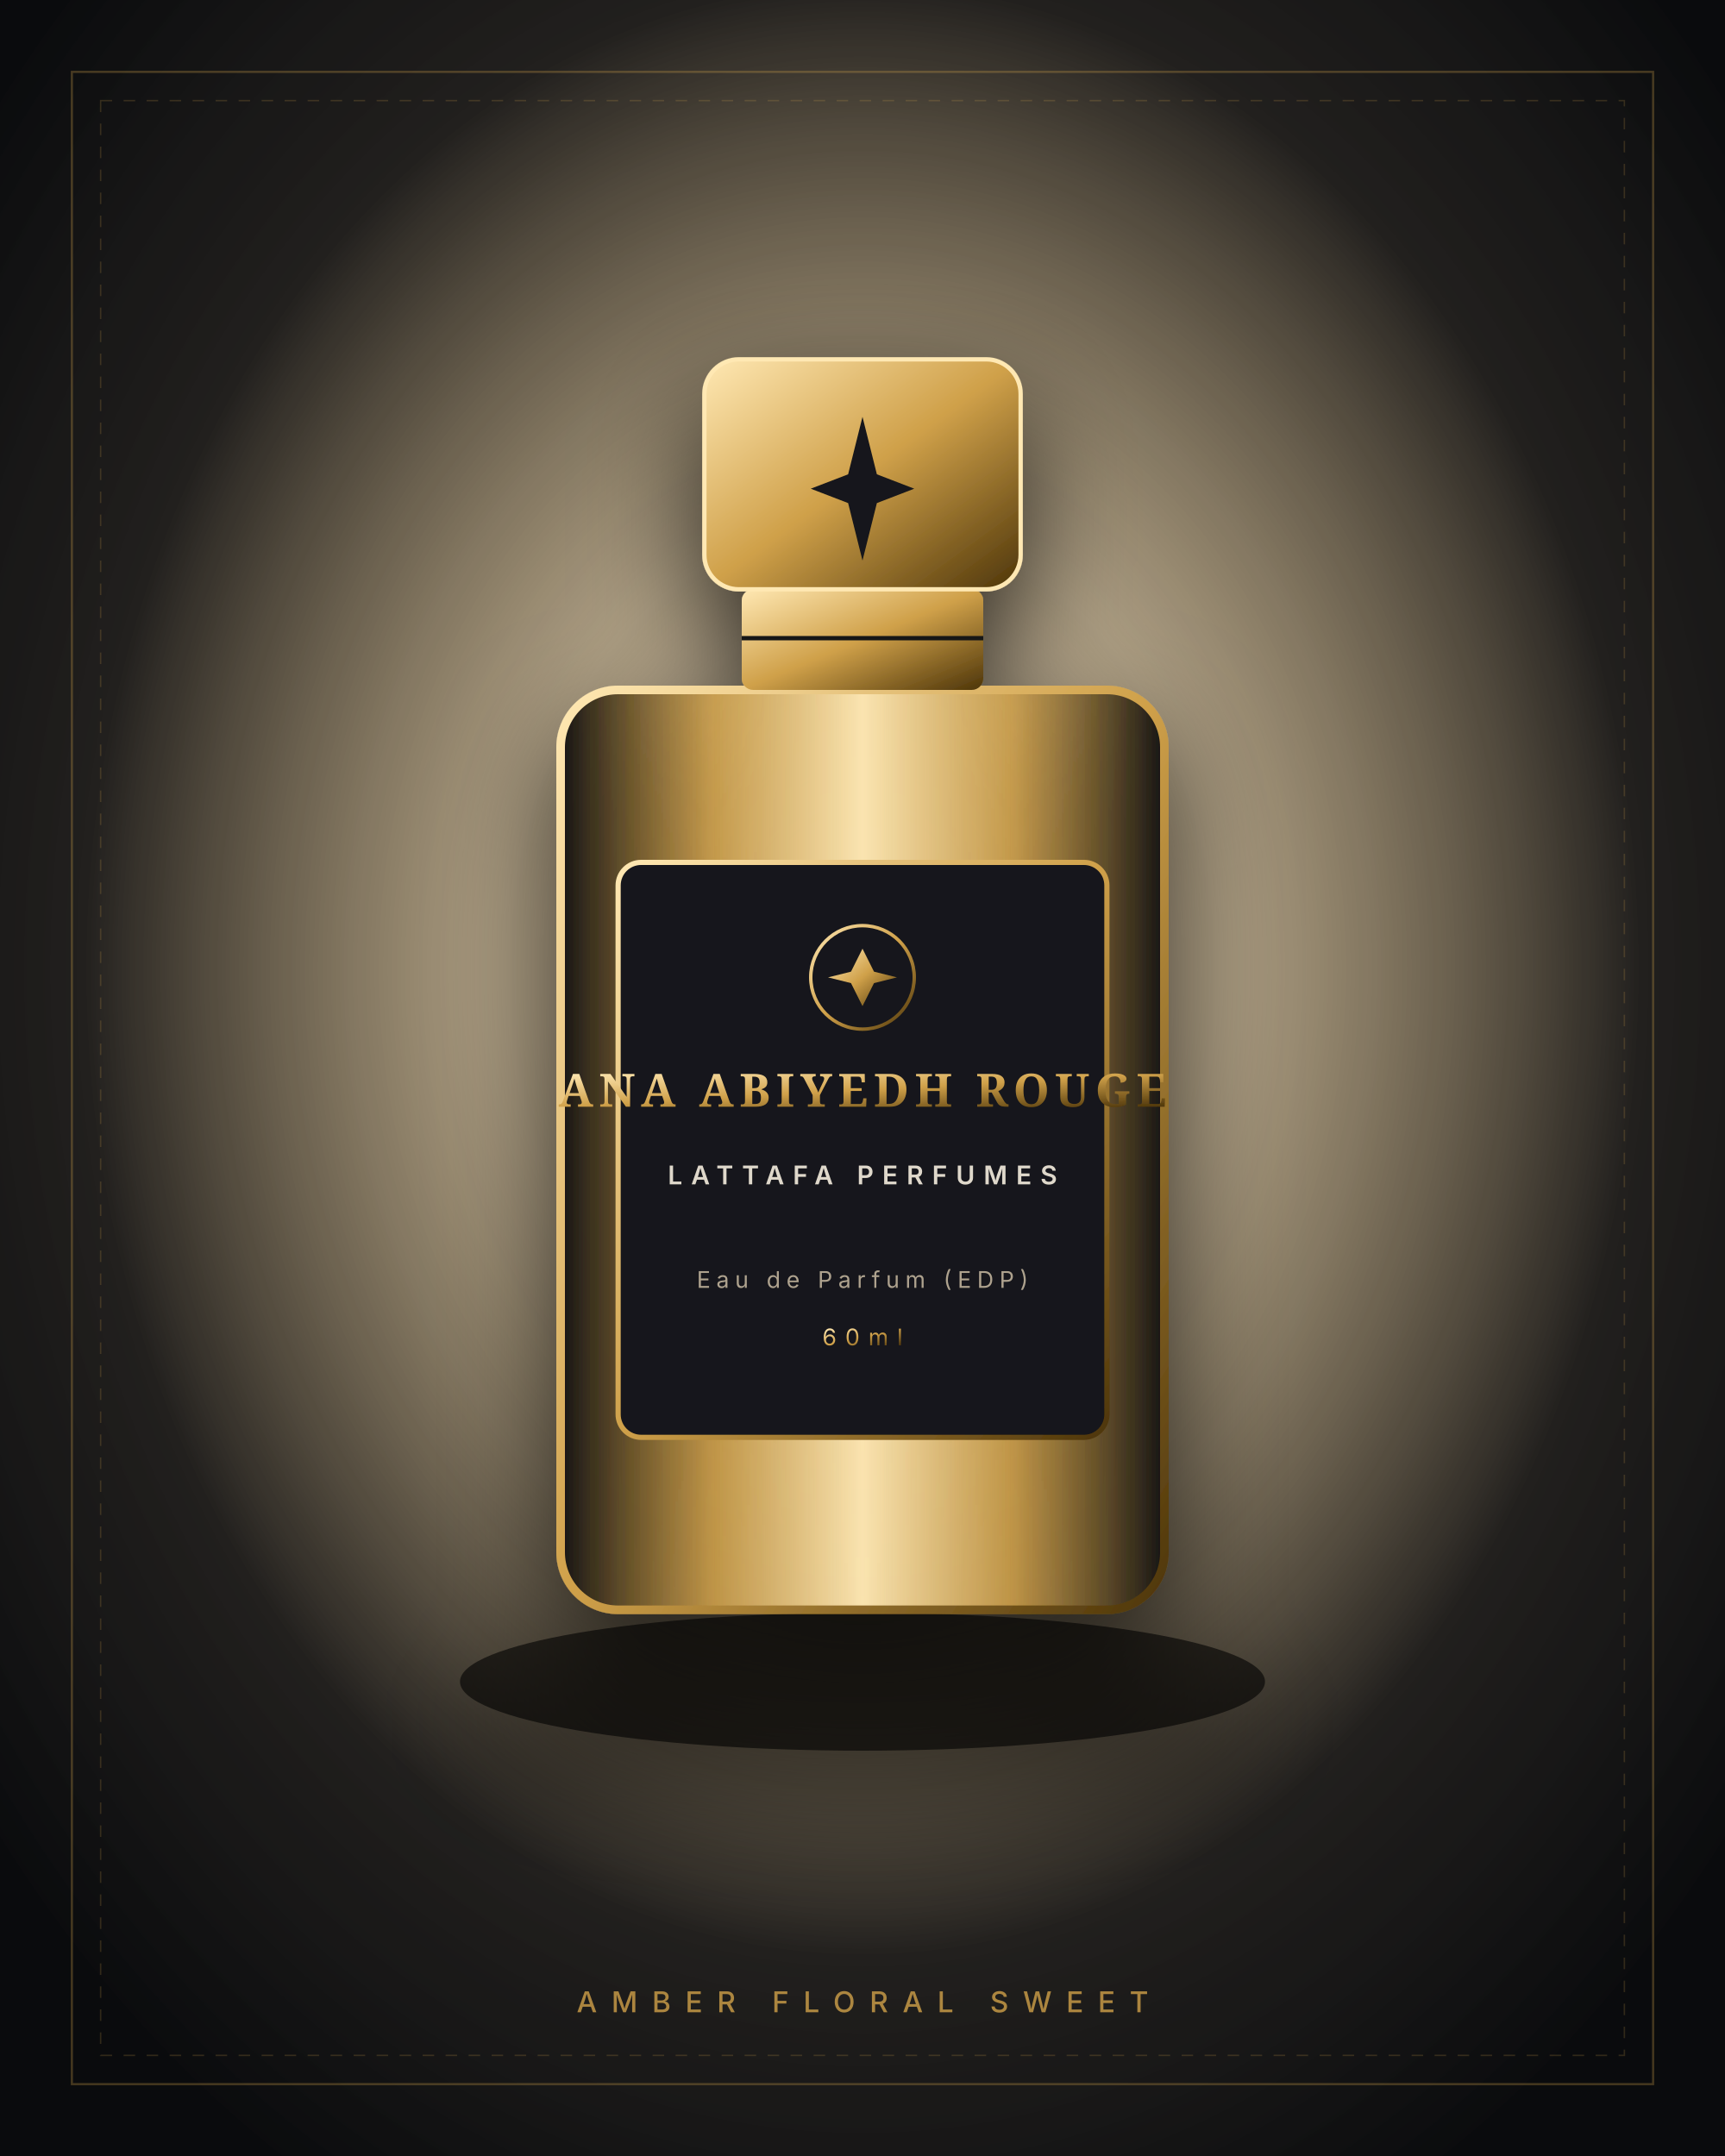
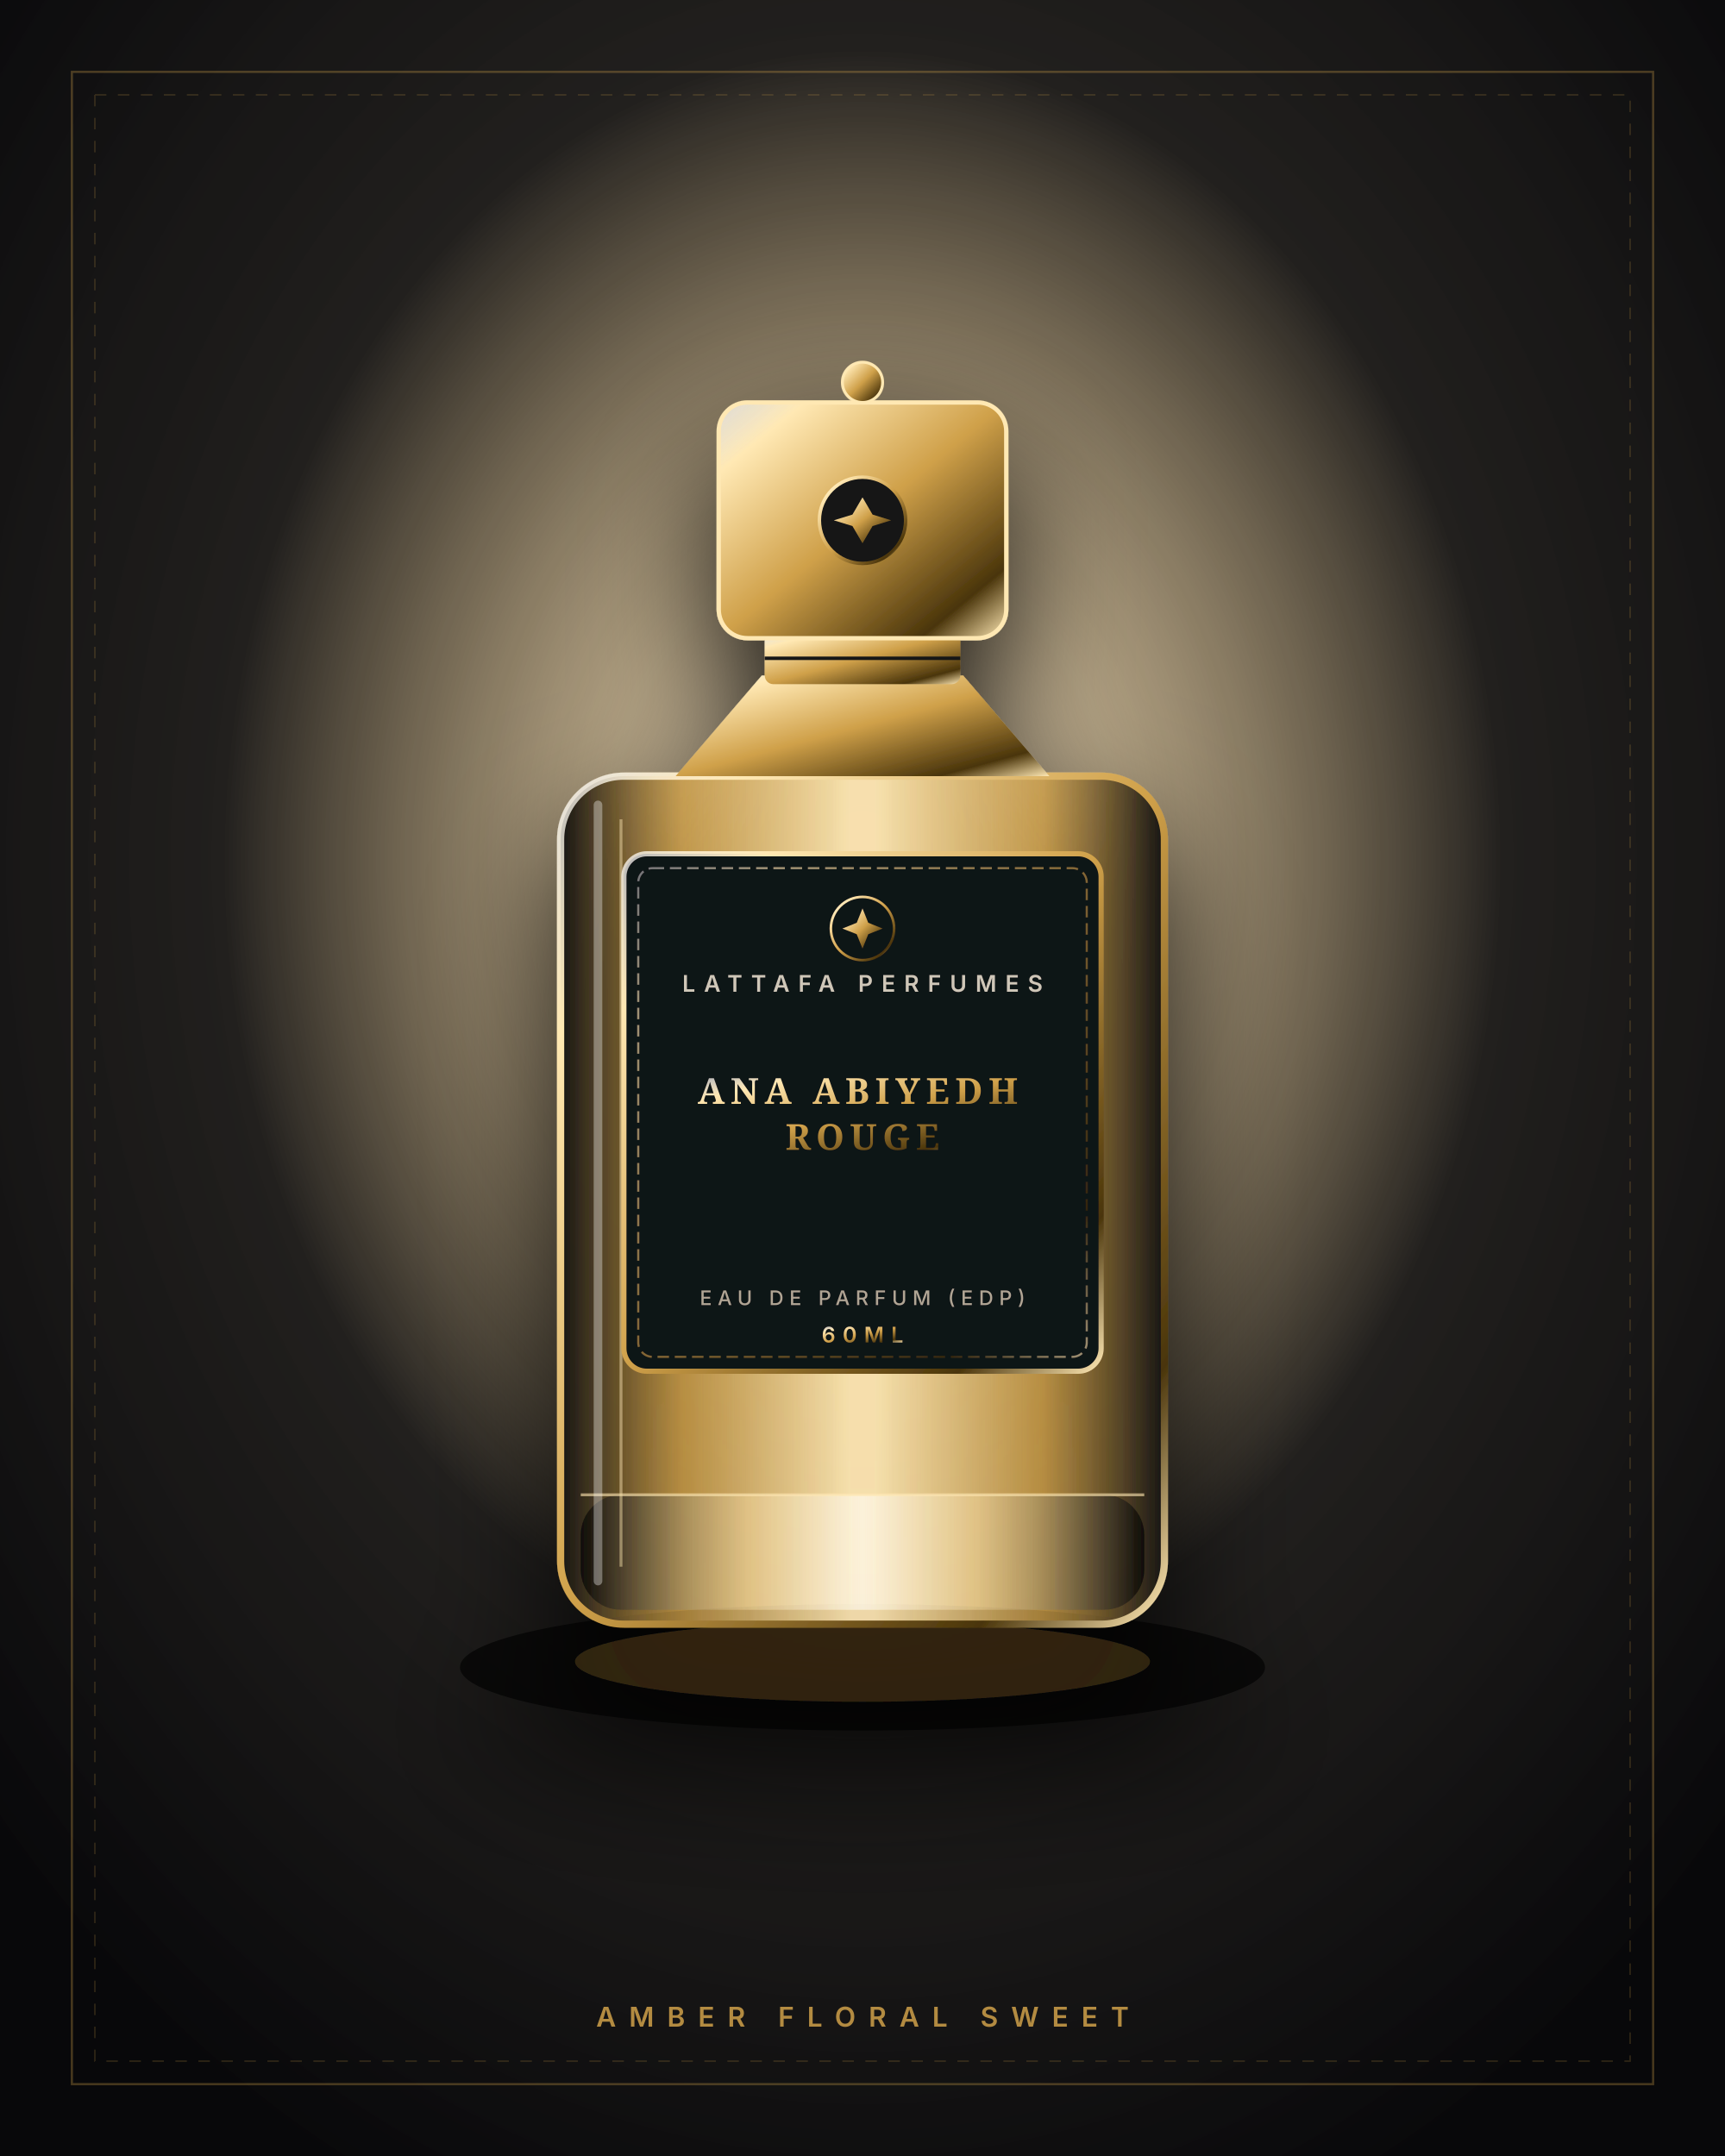
<svg xmlns="http://www.w3.org/2000/svg" viewBox="0 0 600 750" width="600" height="750">
  <defs>
-     <radialGradient id="ambG" cx="50%" cy="45%" r="65%">
-       <stop offset="0%" stop-color="#cfa049" stop-opacity="0.25" />
-       <stop offset="70%" stop-color="#171513" stop-opacity="0.95" />
-       <stop offset="100%" stop-color="#0a0b0d" />
+     <radialGradient id="ambG" cx="50%" cy="40%" r="68%">
+       <stop offset="0%" stop-color="#cfa049" stop-opacity="0.32" />
+       <stop offset="55%" stop-color="#171513" stop-opacity="0.95" />
+       <stop offset="100%" stop-color="#08080a" />
    </radialGradient>
    <linearGradient id="metalG" x1="0%" y1="0%" x2="100%" y2="100%">
-       <stop offset="0%" stop-color="#ffe8b3" />
+       <stop offset="0%" stop-color="#ffffff" stop-opacity="0.7" />
+       <stop offset="15%" stop-color="#ffe8b3" />
      <stop offset="50%" stop-color="#cfa049" />
-       <stop offset="100%" stop-color="#4d3509" />
+       <stop offset="85%" stop-color="#4a350b" />
+       <stop offset="100%" stop-color="#ffe8b3" />
    </linearGradient>
    <linearGradient id="bodyG" x1="0%" y1="0%" x2="100%" y2="0%">
      <stop offset="0%" stop-color="#171513" />
-       <stop offset="25%" stop-color="#cfa049" stop-opacity="0.8" />
-       <stop offset="50%" stop-color="#ffe8b3" stop-opacity="0.95" />
-       <stop offset="75%" stop-color="#cfa049" stop-opacity="0.8" />
+       <stop offset="20%" stop-color="#cfa049" stop-opacity="0.75" />
+       <stop offset="48%" stop-color="#ffe8b3" stop-opacity="0.92" />
+       <stop offset="52%" stop-color="#ffe8b3" stop-opacity="0.92" />
+       <stop offset="80%" stop-color="#cfa049" stop-opacity="0.75" />
      <stop offset="100%" stop-color="#171513" />
    </linearGradient>
-     <filter id="dropShadow" x="-20%" y="-20%" width="140%" height="140%">
-       <feDropShadow dx="0" dy="16" stdDeviation="20" flood-color="#000000" flood-opacity="0.75" />
+     <linearGradient id="baseG" x1="0%" y1="0%" x2="100%" y2="0%">
+       <stop offset="0%" stop-color="#000000" stop-opacity="0.8" />
+       <stop offset="30%" stop-color="#ffe8b3" stop-opacity="0.4" />
+       <stop offset="50%" stop-color="#ffffff" stop-opacity="0.6" />
+       <stop offset="70%" stop-color="#ffe8b3" stop-opacity="0.4" />
+       <stop offset="100%" stop-color="#000000" stop-opacity="0.8" />
+     </linearGradient>
+     <filter id="flaconShadow" x="-30%" y="-20%" width="160%" height="150%">
+       <feDropShadow dx="0" dy="20" stdDeviation="22" flood-color="#000000" flood-opacity="0.85" />
    </filter>
  </defs>
  <rect width="600" height="750" fill="url(#ambG)" />
-   <rect x="25" y="25" width="550" height="700" fill="none" stroke="#cfa049" stroke-width="0.75" opacity="0.3" />
-   <rect x="35" y="35" width="530" height="680" fill="none" stroke="#cfa049" stroke-width="0.5" stroke-dasharray="4,4" opacity="0.2" />
-   <g transform="translate(300, 360)" filter="url(#dropShadow)">
-     <ellipse cx="0" cy="225" rx="140" ry="24" fill="#000000" opacity="0.6" />
-     <rect x="-105" y="-120" width="210" height="320" rx="20" fill="url(#bodyG)" stroke="url(#metalG)" stroke-width="3" />
-     <rect x="-85" y="-60" width="170" height="200" rx="8" fill="#14151a" stroke="url(#metalG)" stroke-width="1.8" />
-     <circle cx="0" cy="-20" r="18" fill="none" stroke="url(#metalG)" stroke-width="1.2" />
-     <polygon points="0,-30 4,-22 12,-20 4,-18 0,-10 -4,-18 -12,-20 -4,-22" fill="url(#metalG)" />
-     <text x="0" y="25" font-family="'Cinzel', 'Playfair Display', serif" font-size="16" font-weight="700" letter-spacing="2" fill="url(#metalG)" text-anchor="middle">ANA ABIYEDH ROUGE</text>
-     <text x="0" y="52" font-family="'Inter', sans-serif" font-size="9" font-weight="600" letter-spacing="3" fill="#dfd8cb" text-anchor="middle">LATTAFA PERFUMES</text>
-     <line x1="-50" y1="68" x2="50" y2="68" stroke="url(#metalG)" stroke-width="0.8" opacity="0.6" />
-     <text x="0" y="88" font-family="'Inter', sans-serif" font-size="8" letter-spacing="2" fill="#aea28e" text-anchor="middle">Eau de Parfum (EDP)</text>
-     <text x="0" y="108" font-family="'Inter', sans-serif" font-size="8" letter-spacing="3" fill="url(#metalG)" text-anchor="middle">60ml</text>
-     <rect x="-42" y="-155" width="84" height="35" rx="4" fill="url(#metalG)" />
-     <line x1="-42" y1="-138" x2="42" y2="-138" stroke="#121316" stroke-width="1.5" />
-     <rect x="-55" y="-235" width="110" height="80" rx="12" fill="url(#metalG)" stroke="#ffe8b3" stroke-width="1.5" />
-     <polygon points="0,-215 5,-195 18,-190 5,-185 0,-165 -5,-185 -18,-190 -5,-195" fill="#15161a" />
+   <rect x="25" y="25" width="550" height="700" fill="none" stroke="#cfa049" stroke-width="0.75" opacity="0.32" />
+   <rect x="33" y="33" width="534" height="684" fill="none" stroke="#cfa049" stroke-width="0.5" stroke-dasharray="4,4" opacity="0.2" />
+   <g transform="translate(300, 365)" filter="url(#flaconShadow)">
+     <ellipse cx="0" cy="215" rx="140" ry="22" fill="#000000" opacity="0.65" />
+     <ellipse cx="0" cy="213" rx="100" ry="14" fill="#cfa049" opacity="0.2" />
+     <rect x="-105" y="-95" width="210" height="295" rx="22" fill="url(#bodyG)" stroke="url(#metalG)" stroke-width="2.5" />
+     <rect x="-98" y="155" width="196" height="40" rx="14" fill="url(#baseG)" opacity="0.9" />
+     <line x1="-98" y1="155" x2="98" y2="155" stroke="#ffe8b3" stroke-width="1" opacity="0.6" />
+     <line x1="-92" y1="-85" x2="-92" y2="185" stroke="#ffffff" stroke-width="3" stroke-linecap="round" opacity="0.35" />
+     <line x1="-84" y1="-80" x2="-84" y2="180" stroke="#ffe8b3" stroke-width="1" opacity="0.45" />
+     <rect x="-83.0" y="-68.0" width="166" height="180" rx="8" fill="#111216" stroke="url(#metalG)" stroke-width="1.8" />
+     <rect x="-78.0" y="-63.0" width="156" height="170" rx="5" fill="none" stroke="url(#metalG)" stroke-width="0.75" stroke-dasharray="4,2" opacity="0.6" />
+     <g transform="translate(0, -42.0)">
+       <circle cx="0" cy="0" r="11" fill="none" stroke="url(#metalG)" stroke-width="0.9" />
+       <polygon points="0,-7 2,-2 7,0 2,2 0,7 -2,2 -7,0 -2,-2" fill="url(#metalG)" />
+     </g>
+     <text x="0" y="-20.0" font-family="'Inter', -apple-system, sans-serif" font-size="8" font-weight="600" letter-spacing="3" fill="#cfc7b8" text-anchor="middle">LATTAFA PERFUMES</text>
+     <line x1="-63.0" y1="-12.0" x2="63.0" y2="-12.0" stroke="url(#metalG)" stroke-width="0.6" opacity="0.5" />
+     <text x="0" y="19" font-family="'Cinzel', 'Playfair Display', 'Georgia', serif" font-size="12.5" font-weight="700" letter-spacing="2" fill="url(#metalG)" text-anchor="middle">
+       <tspan x="0" dy="0">ANA ABIYEDH</tspan>
+       <tspan x="0" dy="16">ROUGE</tspan>
+     </text>
+     <line x1="-59.0" y1="74.0" x2="59.0" y2="74.0" stroke="url(#metalG)" stroke-width="0.6" opacity="0.5" />
+     <text x="0" y="89.0" font-family="'Inter', -apple-system, sans-serif" font-size="7" font-weight="500" letter-spacing="2" fill="#b0a594" text-anchor="middle">EAU DE PARFUM (EDP)</text>
+     <text x="0" y="102.0" font-family="'Inter', -apple-system, sans-serif" font-size="7.5" font-weight="600" letter-spacing="2.5" fill="url(#metalG)" text-anchor="middle">60ML</text>
+     <path d="M-65,-95 L-35,-130 L35,-130 L65,-95 Z" fill="url(#metalG)" />
+     <rect x="-34" y="-145" width="68" height="18" rx="3" fill="url(#metalG)" />
+     <line x1="-34" y1="-136" x2="34" y2="-136" stroke="#121316" stroke-width="1.2" />
+     <rect x="-50" y="-225" width="100" height="82" rx="10" fill="url(#metalG)" stroke="#ffe8b3" stroke-width="1.5" />
+     <circle cx="0" cy="-184" r="15" fill="#121316" stroke="url(#metalG)" stroke-width="1.2" />
+     <polygon points="0,-192 3.5,-186 10,-184 3.5,-182 0,-176 -3.5,-182 -10,-184 -3.5,-186" fill="url(#metalG)" />
+     <circle cx="0" cy="-232" r="7" fill="url(#metalG)" stroke="#ffe8b3" stroke-width="1" />
  </g>
-   <text x="300" y="700" font-family="'Inter', sans-serif" font-size="10" font-weight="500" letter-spacing="5" fill="#cfa049" opacity="0.8" text-anchor="middle">AMBER FLORAL SWEET</text>
+   <text x="300" y="705" font-family="'Inter', -apple-system, sans-serif" font-size="9.5" font-weight="600" letter-spacing="4.5" fill="#cfa049" opacity="0.85" text-anchor="middle">AMBER FLORAL SWEET</text>
</svg>
